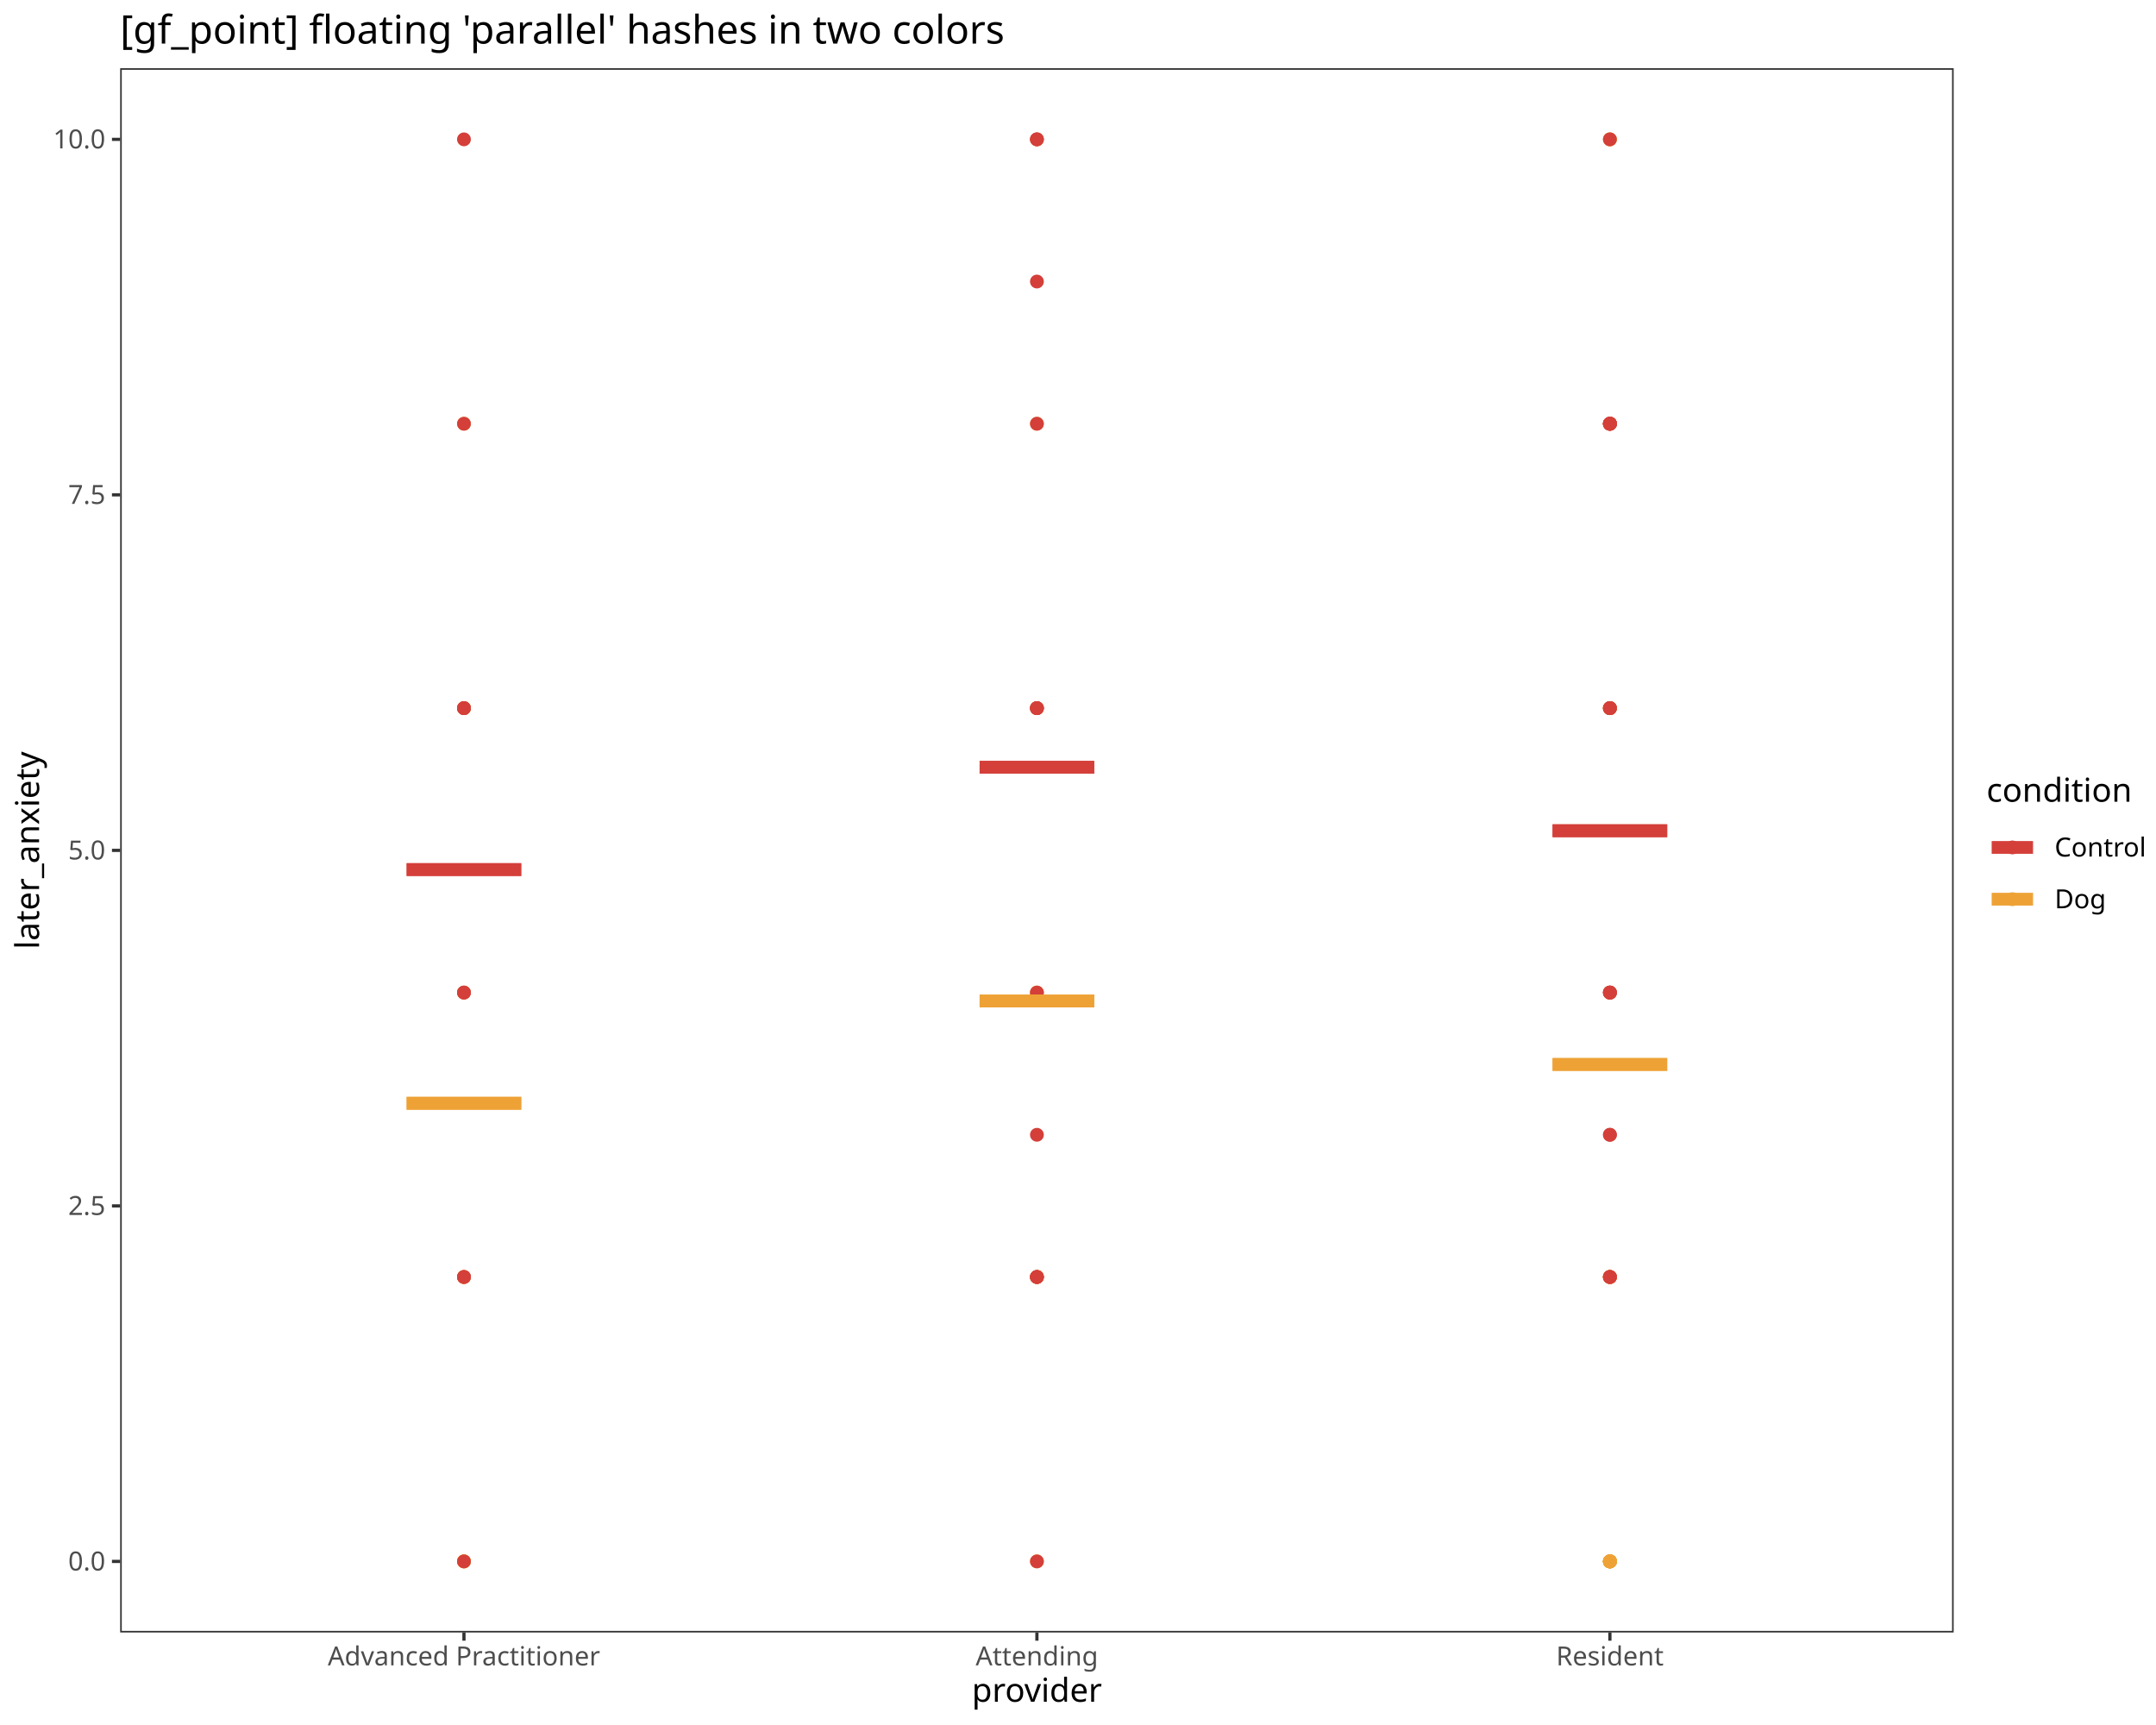
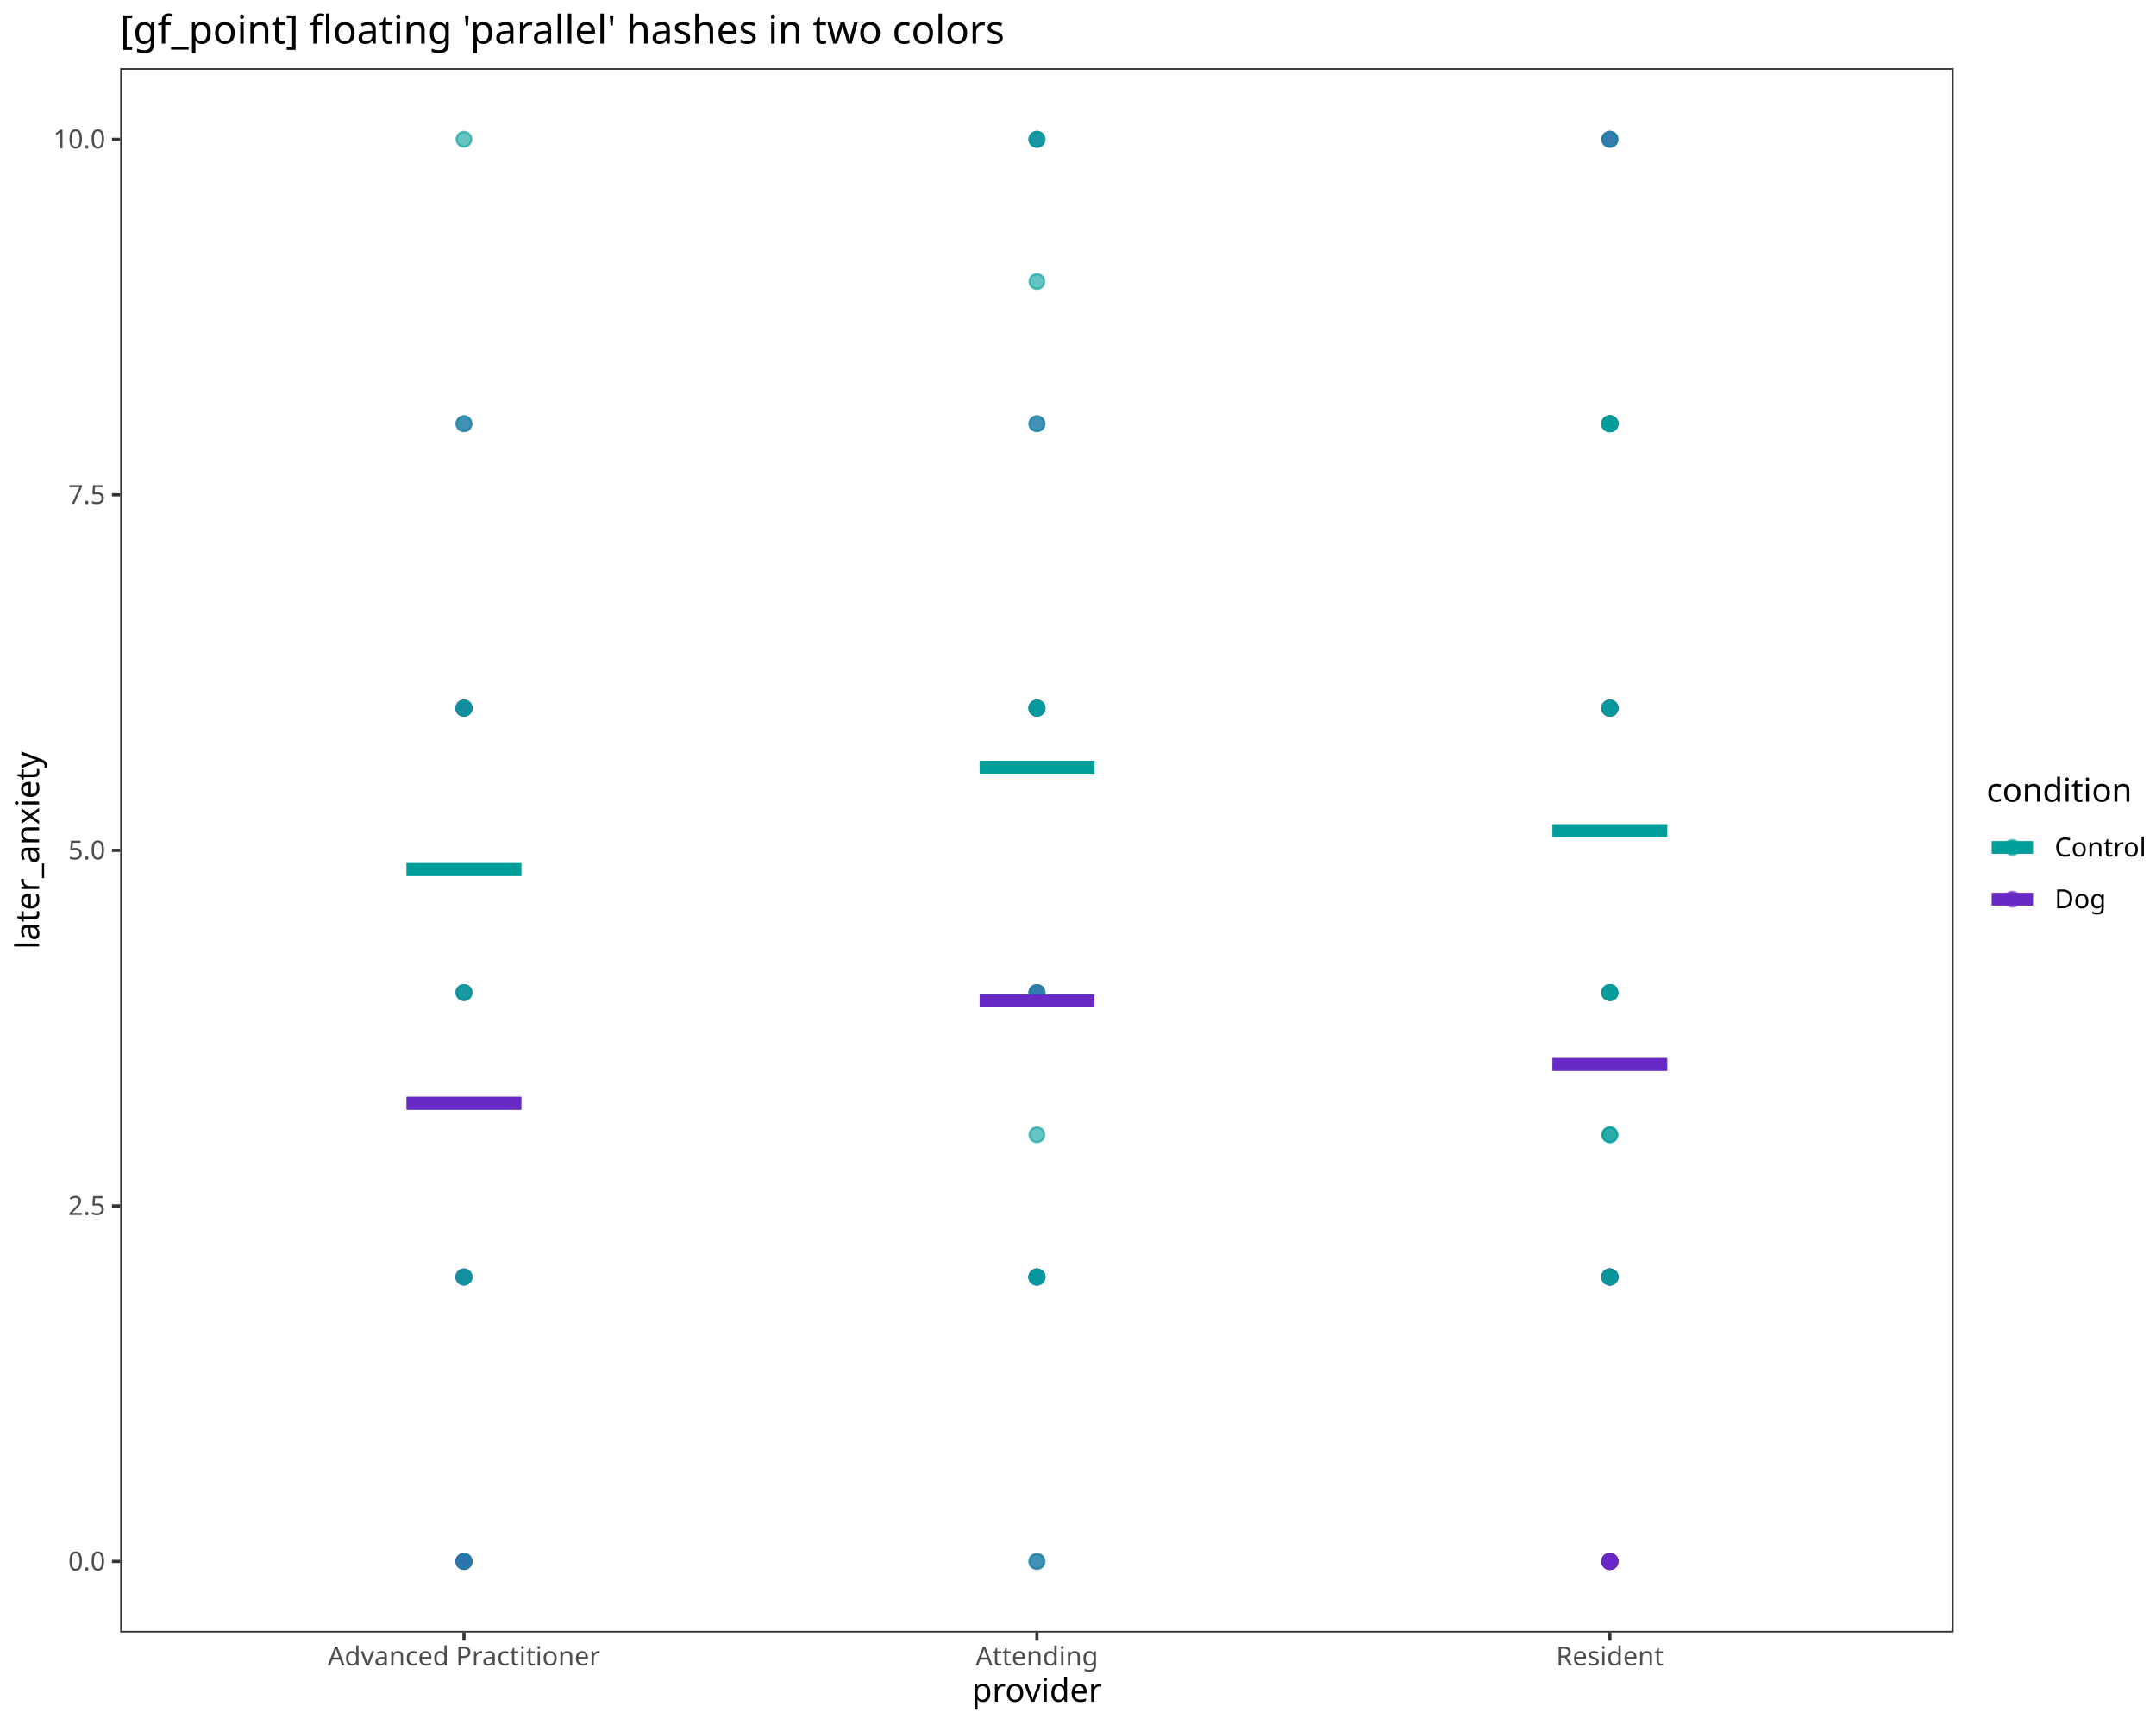
<svg xmlns="http://www.w3.org/2000/svg" class="svglite" data-engine-version="2.0" width="720.00pt" height="576.00pt" viewBox="0 0 720.00 576.00">
  <defs>
    <style type="text/css">
    .svglite line, .svglite polyline, .svglite polygon, .svglite path, .svglite rect, .svglite circle {
      fill: none;
      stroke: #000000;
      stroke-linecap: round;
      stroke-linejoin: round;
      stroke-miterlimit: 10.00;
    }
  </style>
  </defs>
  <rect width="100%" height="100%" style="stroke: none; fill: #FFFFFF;" />
  <defs>
    <clipPath id="cpMC4wMHw3MjAuMDB8MC4wMHw1NzYuMDA=">
      <rect x="0.00" y="0.00" width="720.00" height="576.00" />
    </clipPath>
  </defs>
  <g clip-path="url(#cpMC4wMHw3MjAuMDB8MC4wMHw1NzYuMDA=)">
    <rect x="0.00" y="0.00" width="720.00" height="576.00" style="stroke-width: 1.07; stroke: #FFFFFF; fill: #FFFFFF;" />
  </g>
  <defs>
    <clipPath id="cpNDAuMTN8NjUyLjQzfDIyLjc4fDU0NS4xMQ==">
      <rect x="40.13" y="22.78" width="612.30" height="522.33" />
    </clipPath>
  </defs>
  <g clip-path="url(#cpNDAuMTN8NjUyLjQzfDIyLjc4fDU0NS4xMQ==)">
    <rect x="40.13" y="22.78" width="612.30" height="522.33" style="stroke-width: 1.07; stroke: none; fill: #FFFFFF;" />
-     <circle cx="154.94" cy="236.46" r="1.95" style="stroke-width: 0.71; stroke: #EEA236; fill: #EEA236;" />
-     <circle cx="346.28" cy="426.40" r="1.95" style="stroke-width: 0.71; stroke: #EEA236; fill: #EEA236;" />
-     <circle cx="346.28" cy="236.46" r="1.95" style="stroke-width: 0.71; stroke: #EEA236; fill: #EEA236;" />
-     <circle cx="537.63" cy="521.37" r="1.95" style="stroke-width: 0.71; stroke: #EEA236; fill: #EEA236;" />
-     <circle cx="346.28" cy="46.53" r="1.95" style="stroke-width: 0.71; stroke: #EEA236; fill: #EEA236;" />
-     <circle cx="537.63" cy="521.37" r="1.95" style="stroke-width: 0.71; stroke: #EEA236; fill: #EEA236;" />
-     <circle cx="537.63" cy="426.40" r="1.95" style="stroke-width: 0.71; stroke: #EEA236; fill: #EEA236;" />
-     <circle cx="154.94" cy="236.46" r="1.95" style="stroke-width: 0.71; stroke: #EEA236; fill: #EEA236;" />
-     <circle cx="537.63" cy="236.46" r="1.95" style="stroke-width: 0.71; stroke: #EEA236; fill: #EEA236;" />
-     <circle cx="346.28" cy="141.49" r="1.95" style="stroke-width: 0.71; stroke: #EEA236; fill: #EEA236;" />
-     <circle cx="537.63" cy="521.37" r="1.95" style="stroke-width: 0.71; stroke: #EEA236; fill: #EEA236;" />
-     <circle cx="154.94" cy="236.46" r="1.95" style="stroke-width: 0.71; stroke: #EEA236; fill: #EEA236;" />
-     <circle cx="346.28" cy="521.37" r="1.95" style="stroke-width: 0.71; stroke: #EEA236; fill: #EEA236;" />
-     <circle cx="154.94" cy="521.37" r="1.95" style="stroke-width: 0.71; stroke: #EEA236; fill: #EEA236;" />
-     <circle cx="346.28" cy="426.40" r="1.95" style="stroke-width: 0.71; stroke: #EEA236; fill: #EEA236;" />
-     <circle cx="537.63" cy="426.40" r="1.95" style="stroke-width: 0.71; stroke: #EEA236; fill: #EEA236;" />
-     <circle cx="537.63" cy="521.37" r="1.95" style="stroke-width: 0.71; stroke: #EEA236; fill: #EEA236;" />
-     <circle cx="537.63" cy="521.37" r="1.95" style="stroke-width: 0.71; stroke: #EEA236; fill: #EEA236;" />
-     <circle cx="154.94" cy="426.40" r="1.95" style="stroke-width: 0.71; stroke: #EEA236; fill: #EEA236;" />
-     <circle cx="537.63" cy="521.37" r="1.95" style="stroke-width: 0.71; stroke: #EEA236; fill: #EEA236;" />
-     <circle cx="537.63" cy="521.37" r="1.95" style="stroke-width: 0.71; stroke: #EEA236; fill: #EEA236;" />
-     <circle cx="537.63" cy="426.40" r="1.95" style="stroke-width: 0.71; stroke: #EEA236; fill: #EEA236;" />
-     <circle cx="346.28" cy="331.43" r="1.95" style="stroke-width: 0.71; stroke: #EEA236; fill: #EEA236;" />
-     <circle cx="154.94" cy="521.37" r="1.95" style="stroke-width: 0.71; stroke: #EEA236; fill: #EEA236;" />
-     <circle cx="346.28" cy="236.46" r="1.95" style="stroke-width: 0.71; stroke: #EEA236; fill: #EEA236;" />
-     <circle cx="537.63" cy="236.46" r="1.95" style="stroke-width: 0.71; stroke: #EEA236; fill: #EEA236;" />
-     <circle cx="154.94" cy="426.40" r="1.95" style="stroke-width: 0.71; stroke: #EEA236; fill: #EEA236;" />
-     <circle cx="537.63" cy="46.53" r="1.95" style="stroke-width: 0.71; stroke: #EEA236; fill: #EEA236;" />
-     <circle cx="537.63" cy="46.53" r="1.95" style="stroke-width: 0.71; stroke: #EEA236; fill: #EEA236;" />
-     <circle cx="154.94" cy="521.37" r="1.95" style="stroke-width: 0.71; stroke: #EEA236; fill: #EEA236;" />
-     <circle cx="537.63" cy="521.37" r="1.95" style="stroke-width: 0.71; stroke: #EEA236; fill: #EEA236;" />
-     <circle cx="537.63" cy="426.40" r="1.95" style="stroke-width: 0.71; stroke: #EEA236; fill: #EEA236;" />
-     <circle cx="537.63" cy="521.37" r="1.95" style="stroke-width: 0.71; stroke: #EEA236; fill: #EEA236;" />
-     <circle cx="537.63" cy="236.46" r="1.95" style="stroke-width: 0.71; stroke: #EEA236; fill: #EEA236;" />
-     <circle cx="154.94" cy="141.49" r="1.95" style="stroke-width: 0.71; stroke: #EEA236; fill: #EEA236;" />
-     <circle cx="346.28" cy="426.40" r="1.95" style="stroke-width: 0.71; stroke: #EEA236; fill: #EEA236;" />
-     <circle cx="537.63" cy="236.46" r="1.95" style="stroke-width: 0.71; stroke: #EEA236; fill: #EEA236;" />
-     <circle cx="537.63" cy="331.43" r="1.95" style="stroke-width: 0.71; stroke: #EEA236; fill: #EEA236;" />
-     <circle cx="537.63" cy="141.49" r="1.95" style="stroke-width: 0.71; stroke: #EEA236; fill: #EEA236;" />
-     <circle cx="537.63" cy="141.49" r="1.95" style="stroke-width: 0.71; stroke: #EEA236; fill: #EEA236;" />
-     <circle cx="154.94" cy="331.43" r="1.95" style="stroke-width: 0.71; stroke: #EEA236; fill: #EEA236;" />
-     <circle cx="346.28" cy="331.43" r="1.95" style="stroke-width: 0.71; stroke: #EEA236; fill: #EEA236;" />
-     <circle cx="537.63" cy="426.40" r="1.95" style="stroke-width: 0.71; stroke: #EEA236; fill: #EEA236;" />
-     <circle cx="346.28" cy="331.43" r="1.95" style="stroke-width: 0.71; stroke: #D43F3A; fill: #D43F3A;" />
-     <circle cx="346.28" cy="378.92" r="1.95" style="stroke-width: 0.71; stroke: #D43F3A; fill: #D43F3A;" />
-     <circle cx="537.63" cy="426.40" r="1.95" style="stroke-width: 0.71; stroke: #D43F3A; fill: #D43F3A;" />
-     <circle cx="537.63" cy="426.40" r="1.95" style="stroke-width: 0.71; stroke: #D43F3A; fill: #D43F3A;" />
-     <circle cx="537.63" cy="331.43" r="1.95" style="stroke-width: 0.71; stroke: #D43F3A; fill: #D43F3A;" />
-     <circle cx="537.63" cy="141.49" r="1.95" style="stroke-width: 0.71; stroke: #D43F3A; fill: #D43F3A;" />
-     <circle cx="346.28" cy="141.49" r="1.95" style="stroke-width: 0.71; stroke: #D43F3A; fill: #D43F3A;" />
-     <circle cx="154.94" cy="46.53" r="1.95" style="stroke-width: 0.71; stroke: #D43F3A; fill: #D43F3A;" />
-     <circle cx="537.63" cy="141.49" r="1.95" style="stroke-width: 0.71; stroke: #D43F3A; fill: #D43F3A;" />
-     <circle cx="154.94" cy="236.46" r="1.95" style="stroke-width: 0.71; stroke: #D43F3A; fill: #D43F3A;" />
-     <circle cx="346.28" cy="236.46" r="1.95" style="stroke-width: 0.71; stroke: #D43F3A; fill: #D43F3A;" />
-     <circle cx="346.28" cy="94.01" r="1.95" style="stroke-width: 0.71; stroke: #D43F3A; fill: #D43F3A;" />
-     <circle cx="346.28" cy="426.40" r="1.95" style="stroke-width: 0.71; stroke: #D43F3A; fill: #D43F3A;" />
-     <circle cx="537.63" cy="141.49" r="1.95" style="stroke-width: 0.71; stroke: #D43F3A; fill: #D43F3A;" />
-     <circle cx="154.94" cy="426.40" r="1.95" style="stroke-width: 0.71; stroke: #D43F3A; fill: #D43F3A;" />
-     <circle cx="537.63" cy="141.49" r="1.95" style="stroke-width: 0.71; stroke: #D43F3A; fill: #D43F3A;" />
-     <circle cx="537.63" cy="426.40" r="1.95" style="stroke-width: 0.71; stroke: #D43F3A; fill: #D43F3A;" />
-     <circle cx="537.63" cy="236.46" r="1.95" style="stroke-width: 0.71; stroke: #D43F3A; fill: #D43F3A;" />
-     <circle cx="537.63" cy="331.43" r="1.95" style="stroke-width: 0.71; stroke: #D43F3A; fill: #D43F3A;" />
-     <circle cx="346.28" cy="236.46" r="1.95" style="stroke-width: 0.71; stroke: #D43F3A; fill: #D43F3A;" />
-     <circle cx="537.63" cy="378.92" r="1.95" style="stroke-width: 0.71; stroke: #D43F3A; fill: #D43F3A;" />
-     <circle cx="154.94" cy="236.46" r="1.95" style="stroke-width: 0.71; stroke: #D43F3A; fill: #D43F3A;" />
-     <circle cx="154.94" cy="521.37" r="1.95" style="stroke-width: 0.71; stroke: #D43F3A; fill: #D43F3A;" />
-     <circle cx="346.28" cy="46.53" r="1.95" style="stroke-width: 0.71; stroke: #D43F3A; fill: #D43F3A;" />
-     <circle cx="346.28" cy="521.37" r="1.95" style="stroke-width: 0.71; stroke: #D43F3A; fill: #D43F3A;" />
-     <circle cx="537.63" cy="46.53" r="1.95" style="stroke-width: 0.71; stroke: #D43F3A; fill: #D43F3A;" />
-     <circle cx="346.28" cy="46.53" r="1.95" style="stroke-width: 0.71; stroke: #D43F3A; fill: #D43F3A;" />
-     <circle cx="154.94" cy="331.43" r="1.95" style="stroke-width: 0.71; stroke: #D43F3A; fill: #D43F3A;" />
-     <circle cx="537.63" cy="141.49" r="1.95" style="stroke-width: 0.71; stroke: #D43F3A; fill: #D43F3A;" />
-     <circle cx="537.63" cy="141.49" r="1.95" style="stroke-width: 0.71; stroke: #D43F3A; fill: #D43F3A;" />
-     <circle cx="537.63" cy="378.92" r="1.95" style="stroke-width: 0.71; stroke: #D43F3A; fill: #D43F3A;" />
-     <circle cx="154.94" cy="141.49" r="1.95" style="stroke-width: 0.71; stroke: #D43F3A; fill: #D43F3A;" />
-     <circle cx="154.94" cy="331.43" r="1.95" style="stroke-width: 0.71; stroke: #D43F3A; fill: #D43F3A;" />
-     <circle cx="537.63" cy="331.43" r="1.95" style="stroke-width: 0.71; stroke: #D43F3A; fill: #D43F3A;" />
-     <circle cx="537.63" cy="331.43" r="1.95" style="stroke-width: 0.71; stroke: #D43F3A; fill: #D43F3A;" />
-     <circle cx="346.28" cy="426.40" r="1.95" style="stroke-width: 0.71; stroke: #D43F3A; fill: #D43F3A;" />
-     <circle cx="537.63" cy="236.46" r="1.95" style="stroke-width: 0.71; stroke: #D43F3A; fill: #D43F3A;" />
-     <circle cx="537.63" cy="236.46" r="1.95" style="stroke-width: 0.71; stroke: #D43F3A; fill: #D43F3A;" />
-     <circle cx="346.28" cy="426.40" r="1.95" style="stroke-width: 0.71; stroke: #D43F3A; fill: #D43F3A;" />
-     <circle cx="346.28" cy="236.46" r="1.95" style="stroke-width: 0.71; stroke: #D43F3A; fill: #D43F3A;" />
-     <circle cx="154.94" cy="426.40" r="1.95" style="stroke-width: 0.71; stroke: #D43F3A; fill: #D43F3A;" />
-     <polyline points="135.80,290.36 174.07,290.36 " style="stroke-width: 4.27; stroke: #D43F3A; stroke-linecap: butt;" />
-     <polyline points="154.94,290.36 154.94,290.36 " style="stroke-width: 4.27; stroke: #D43F3A; stroke-linecap: butt;" />
-     <polyline points="135.80,290.36 174.07,290.36 " style="stroke-width: 4.27; stroke: #D43F3A; stroke-linecap: butt;" />
-     <polyline points="135.80,368.40 174.07,368.40 " style="stroke-width: 4.27; stroke: #EEA236; stroke-linecap: butt;" />
-     <polyline points="154.94,368.40 154.94,368.40 " style="stroke-width: 4.27; stroke: #EEA236; stroke-linecap: butt;" />
-     <polyline points="135.80,368.40 174.07,368.40 " style="stroke-width: 4.27; stroke: #EEA236; stroke-linecap: butt;" />
-     <polyline points="327.15,256.21 365.42,256.21 " style="stroke-width: 4.27; stroke: #D43F3A; stroke-linecap: butt;" />
-     <polyline points="346.28,256.21 346.28,256.21 " style="stroke-width: 4.27; stroke: #D43F3A; stroke-linecap: butt;" />
-     <polyline points="327.15,256.21 365.42,256.21 " style="stroke-width: 4.27; stroke: #D43F3A; stroke-linecap: butt;" />
-     <polyline points="327.15,334.25 365.42,334.25 " style="stroke-width: 4.27; stroke: #EEA236; stroke-linecap: butt;" />
-     <polyline points="346.28,334.25 346.28,334.25 " style="stroke-width: 4.27; stroke: #EEA236; stroke-linecap: butt;" />
-     <polyline points="327.15,334.25 365.42,334.25 " style="stroke-width: 4.27; stroke: #EEA236; stroke-linecap: butt;" />
-     <polyline points="518.49,277.39 556.76,277.39 " style="stroke-width: 4.27; stroke: #D43F3A; stroke-linecap: butt;" />
-     <polyline points="537.63,277.39 537.63,277.39 " style="stroke-width: 4.27; stroke: #D43F3A; stroke-linecap: butt;" />
-     <polyline points="518.49,277.39 556.76,277.39 " style="stroke-width: 4.27; stroke: #D43F3A; stroke-linecap: butt;" />
-     <polyline points="518.49,355.43 556.76,355.43 " style="stroke-width: 4.27; stroke: #EEA236; stroke-linecap: butt;" />
-     <polyline points="537.63,355.43 537.63,355.43 " style="stroke-width: 4.27; stroke: #EEA236; stroke-linecap: butt;" />
-     <polyline points="518.49,355.43 556.76,355.43 " style="stroke-width: 4.27; stroke: #EEA236; stroke-linecap: butt;" />
+     <circle cx="154.94" cy="236.46" r="2.49" style="stroke-width: 0.71; stroke: #6929C4; stroke-opacity: 0.60; fill: #6929C4; fill-opacity: 0.60;" />
+     <circle cx="346.28" cy="426.40" r="2.49" style="stroke-width: 0.71; stroke: #6929C4; stroke-opacity: 0.60; fill: #6929C4; fill-opacity: 0.60;" />
+     <circle cx="346.28" cy="236.46" r="2.49" style="stroke-width: 0.71; stroke: #6929C4; stroke-opacity: 0.60; fill: #6929C4; fill-opacity: 0.60;" />
+     <circle cx="537.63" cy="521.37" r="2.49" style="stroke-width: 0.71; stroke: #6929C4; stroke-opacity: 0.60; fill: #6929C4; fill-opacity: 0.60;" />
+     <circle cx="346.28" cy="46.53" r="2.49" style="stroke-width: 0.71; stroke: #6929C4; stroke-opacity: 0.60; fill: #6929C4; fill-opacity: 0.60;" />
+     <circle cx="537.63" cy="521.37" r="2.49" style="stroke-width: 0.71; stroke: #6929C4; stroke-opacity: 0.60; fill: #6929C4; fill-opacity: 0.60;" />
+     <circle cx="537.63" cy="426.40" r="2.49" style="stroke-width: 0.71; stroke: #6929C4; stroke-opacity: 0.60; fill: #6929C4; fill-opacity: 0.60;" />
+     <circle cx="154.94" cy="236.46" r="2.49" style="stroke-width: 0.71; stroke: #6929C4; stroke-opacity: 0.60; fill: #6929C4; fill-opacity: 0.60;" />
+     <circle cx="537.63" cy="236.46" r="2.49" style="stroke-width: 0.71; stroke: #6929C4; stroke-opacity: 0.60; fill: #6929C4; fill-opacity: 0.60;" />
+     <circle cx="346.28" cy="141.49" r="2.49" style="stroke-width: 0.71; stroke: #6929C4; stroke-opacity: 0.60; fill: #6929C4; fill-opacity: 0.60;" />
+     <circle cx="537.63" cy="521.37" r="2.49" style="stroke-width: 0.71; stroke: #6929C4; stroke-opacity: 0.60; fill: #6929C4; fill-opacity: 0.60;" />
+     <circle cx="154.94" cy="236.46" r="2.49" style="stroke-width: 0.71; stroke: #6929C4; stroke-opacity: 0.60; fill: #6929C4; fill-opacity: 0.60;" />
+     <circle cx="346.28" cy="521.37" r="2.49" style="stroke-width: 0.71; stroke: #6929C4; stroke-opacity: 0.60; fill: #6929C4; fill-opacity: 0.60;" />
+     <circle cx="154.94" cy="521.37" r="2.49" style="stroke-width: 0.71; stroke: #6929C4; stroke-opacity: 0.60; fill: #6929C4; fill-opacity: 0.60;" />
+     <circle cx="346.28" cy="426.40" r="2.49" style="stroke-width: 0.71; stroke: #6929C4; stroke-opacity: 0.60; fill: #6929C4; fill-opacity: 0.60;" />
+     <circle cx="537.63" cy="426.40" r="2.49" style="stroke-width: 0.71; stroke: #6929C4; stroke-opacity: 0.60; fill: #6929C4; fill-opacity: 0.60;" />
+     <circle cx="537.63" cy="521.37" r="2.49" style="stroke-width: 0.71; stroke: #6929C4; stroke-opacity: 0.60; fill: #6929C4; fill-opacity: 0.60;" />
+     <circle cx="537.63" cy="521.37" r="2.49" style="stroke-width: 0.71; stroke: #6929C4; stroke-opacity: 0.60; fill: #6929C4; fill-opacity: 0.60;" />
+     <circle cx="154.94" cy="426.40" r="2.49" style="stroke-width: 0.71; stroke: #6929C4; stroke-opacity: 0.60; fill: #6929C4; fill-opacity: 0.60;" />
+     <circle cx="537.63" cy="521.37" r="2.49" style="stroke-width: 0.71; stroke: #6929C4; stroke-opacity: 0.60; fill: #6929C4; fill-opacity: 0.60;" />
+     <circle cx="537.63" cy="521.37" r="2.49" style="stroke-width: 0.71; stroke: #6929C4; stroke-opacity: 0.60; fill: #6929C4; fill-opacity: 0.60;" />
+     <circle cx="537.63" cy="426.40" r="2.49" style="stroke-width: 0.71; stroke: #6929C4; stroke-opacity: 0.60; fill: #6929C4; fill-opacity: 0.60;" />
+     <circle cx="346.28" cy="331.43" r="2.49" style="stroke-width: 0.71; stroke: #6929C4; stroke-opacity: 0.60; fill: #6929C4; fill-opacity: 0.60;" />
+     <circle cx="154.94" cy="521.37" r="2.49" style="stroke-width: 0.71; stroke: #6929C4; stroke-opacity: 0.60; fill: #6929C4; fill-opacity: 0.60;" />
+     <circle cx="346.28" cy="236.46" r="2.49" style="stroke-width: 0.71; stroke: #6929C4; stroke-opacity: 0.60; fill: #6929C4; fill-opacity: 0.60;" />
+     <circle cx="537.63" cy="236.46" r="2.49" style="stroke-width: 0.71; stroke: #6929C4; stroke-opacity: 0.60; fill: #6929C4; fill-opacity: 0.60;" />
+     <circle cx="154.94" cy="426.40" r="2.49" style="stroke-width: 0.71; stroke: #6929C4; stroke-opacity: 0.60; fill: #6929C4; fill-opacity: 0.60;" />
+     <circle cx="537.63" cy="46.53" r="2.49" style="stroke-width: 0.71; stroke: #6929C4; stroke-opacity: 0.60; fill: #6929C4; fill-opacity: 0.60;" />
+     <circle cx="537.63" cy="46.53" r="2.49" style="stroke-width: 0.71; stroke: #6929C4; stroke-opacity: 0.60; fill: #6929C4; fill-opacity: 0.60;" />
+     <circle cx="154.94" cy="521.37" r="2.49" style="stroke-width: 0.71; stroke: #6929C4; stroke-opacity: 0.60; fill: #6929C4; fill-opacity: 0.60;" />
+     <circle cx="537.63" cy="521.37" r="2.49" style="stroke-width: 0.71; stroke: #6929C4; stroke-opacity: 0.60; fill: #6929C4; fill-opacity: 0.60;" />
+     <circle cx="537.63" cy="426.40" r="2.49" style="stroke-width: 0.71; stroke: #6929C4; stroke-opacity: 0.60; fill: #6929C4; fill-opacity: 0.60;" />
+     <circle cx="537.63" cy="521.37" r="2.49" style="stroke-width: 0.71; stroke: #6929C4; stroke-opacity: 0.60; fill: #6929C4; fill-opacity: 0.60;" />
+     <circle cx="537.63" cy="236.46" r="2.49" style="stroke-width: 0.71; stroke: #6929C4; stroke-opacity: 0.60; fill: #6929C4; fill-opacity: 0.60;" />
+     <circle cx="154.94" cy="141.49" r="2.49" style="stroke-width: 0.71; stroke: #6929C4; stroke-opacity: 0.60; fill: #6929C4; fill-opacity: 0.60;" />
+     <circle cx="346.28" cy="426.40" r="2.49" style="stroke-width: 0.71; stroke: #6929C4; stroke-opacity: 0.60; fill: #6929C4; fill-opacity: 0.60;" />
+     <circle cx="537.63" cy="236.46" r="2.49" style="stroke-width: 0.71; stroke: #6929C4; stroke-opacity: 0.60; fill: #6929C4; fill-opacity: 0.60;" />
+     <circle cx="537.63" cy="331.43" r="2.49" style="stroke-width: 0.71; stroke: #6929C4; stroke-opacity: 0.60; fill: #6929C4; fill-opacity: 0.60;" />
+     <circle cx="537.63" cy="141.49" r="2.49" style="stroke-width: 0.71; stroke: #6929C4; stroke-opacity: 0.60; fill: #6929C4; fill-opacity: 0.60;" />
+     <circle cx="537.63" cy="141.49" r="2.49" style="stroke-width: 0.71; stroke: #6929C4; stroke-opacity: 0.60; fill: #6929C4; fill-opacity: 0.60;" />
+     <circle cx="154.94" cy="331.43" r="2.49" style="stroke-width: 0.71; stroke: #6929C4; stroke-opacity: 0.60; fill: #6929C4; fill-opacity: 0.60;" />
+     <circle cx="346.28" cy="331.43" r="2.49" style="stroke-width: 0.71; stroke: #6929C4; stroke-opacity: 0.60; fill: #6929C4; fill-opacity: 0.60;" />
+     <circle cx="537.63" cy="426.40" r="2.49" style="stroke-width: 0.71; stroke: #6929C4; stroke-opacity: 0.60; fill: #6929C4; fill-opacity: 0.60;" />
+     <circle cx="346.28" cy="331.43" r="2.49" style="stroke-width: 0.71; stroke: #009D9A; stroke-opacity: 0.60; fill: #009D9A; fill-opacity: 0.60;" />
+     <circle cx="346.28" cy="378.92" r="2.49" style="stroke-width: 0.71; stroke: #009D9A; stroke-opacity: 0.60; fill: #009D9A; fill-opacity: 0.60;" />
+     <circle cx="537.63" cy="426.40" r="2.49" style="stroke-width: 0.71; stroke: #009D9A; stroke-opacity: 0.60; fill: #009D9A; fill-opacity: 0.60;" />
+     <circle cx="537.63" cy="426.40" r="2.49" style="stroke-width: 0.71; stroke: #009D9A; stroke-opacity: 0.60; fill: #009D9A; fill-opacity: 0.60;" />
+     <circle cx="537.63" cy="331.43" r="2.49" style="stroke-width: 0.71; stroke: #009D9A; stroke-opacity: 0.60; fill: #009D9A; fill-opacity: 0.60;" />
+     <circle cx="537.63" cy="141.49" r="2.49" style="stroke-width: 0.71; stroke: #009D9A; stroke-opacity: 0.60; fill: #009D9A; fill-opacity: 0.60;" />
+     <circle cx="346.28" cy="141.49" r="2.49" style="stroke-width: 0.71; stroke: #009D9A; stroke-opacity: 0.60; fill: #009D9A; fill-opacity: 0.60;" />
+     <circle cx="154.94" cy="46.53" r="2.49" style="stroke-width: 0.71; stroke: #009D9A; stroke-opacity: 0.60; fill: #009D9A; fill-opacity: 0.60;" />
+     <circle cx="537.63" cy="141.49" r="2.49" style="stroke-width: 0.71; stroke: #009D9A; stroke-opacity: 0.60; fill: #009D9A; fill-opacity: 0.60;" />
+     <circle cx="154.94" cy="236.46" r="2.49" style="stroke-width: 0.71; stroke: #009D9A; stroke-opacity: 0.60; fill: #009D9A; fill-opacity: 0.60;" />
+     <circle cx="346.28" cy="236.46" r="2.49" style="stroke-width: 0.71; stroke: #009D9A; stroke-opacity: 0.60; fill: #009D9A; fill-opacity: 0.60;" />
+     <circle cx="346.28" cy="94.01" r="2.49" style="stroke-width: 0.71; stroke: #009D9A; stroke-opacity: 0.60; fill: #009D9A; fill-opacity: 0.60;" />
+     <circle cx="346.28" cy="426.40" r="2.49" style="stroke-width: 0.71; stroke: #009D9A; stroke-opacity: 0.60; fill: #009D9A; fill-opacity: 0.60;" />
+     <circle cx="537.63" cy="141.49" r="2.49" style="stroke-width: 0.71; stroke: #009D9A; stroke-opacity: 0.60; fill: #009D9A; fill-opacity: 0.60;" />
+     <circle cx="154.94" cy="426.40" r="2.49" style="stroke-width: 0.71; stroke: #009D9A; stroke-opacity: 0.60; fill: #009D9A; fill-opacity: 0.60;" />
+     <circle cx="537.63" cy="141.49" r="2.49" style="stroke-width: 0.71; stroke: #009D9A; stroke-opacity: 0.60; fill: #009D9A; fill-opacity: 0.60;" />
+     <circle cx="537.63" cy="426.40" r="2.49" style="stroke-width: 0.71; stroke: #009D9A; stroke-opacity: 0.60; fill: #009D9A; fill-opacity: 0.60;" />
+     <circle cx="537.63" cy="236.46" r="2.49" style="stroke-width: 0.71; stroke: #009D9A; stroke-opacity: 0.60; fill: #009D9A; fill-opacity: 0.60;" />
+     <circle cx="537.63" cy="331.43" r="2.49" style="stroke-width: 0.71; stroke: #009D9A; stroke-opacity: 0.60; fill: #009D9A; fill-opacity: 0.60;" />
+     <circle cx="346.28" cy="236.46" r="2.49" style="stroke-width: 0.71; stroke: #009D9A; stroke-opacity: 0.60; fill: #009D9A; fill-opacity: 0.60;" />
+     <circle cx="537.63" cy="378.92" r="2.49" style="stroke-width: 0.71; stroke: #009D9A; stroke-opacity: 0.60; fill: #009D9A; fill-opacity: 0.60;" />
+     <circle cx="154.94" cy="236.46" r="2.49" style="stroke-width: 0.71; stroke: #009D9A; stroke-opacity: 0.60; fill: #009D9A; fill-opacity: 0.60;" />
+     <circle cx="154.94" cy="521.37" r="2.49" style="stroke-width: 0.71; stroke: #009D9A; stroke-opacity: 0.60; fill: #009D9A; fill-opacity: 0.60;" />
+     <circle cx="346.28" cy="46.53" r="2.49" style="stroke-width: 0.71; stroke: #009D9A; stroke-opacity: 0.60; fill: #009D9A; fill-opacity: 0.60;" />
+     <circle cx="346.28" cy="521.37" r="2.49" style="stroke-width: 0.71; stroke: #009D9A; stroke-opacity: 0.60; fill: #009D9A; fill-opacity: 0.60;" />
+     <circle cx="537.63" cy="46.53" r="2.49" style="stroke-width: 0.71; stroke: #009D9A; stroke-opacity: 0.60; fill: #009D9A; fill-opacity: 0.60;" />
+     <circle cx="346.28" cy="46.53" r="2.49" style="stroke-width: 0.71; stroke: #009D9A; stroke-opacity: 0.60; fill: #009D9A; fill-opacity: 0.60;" />
+     <circle cx="154.94" cy="331.43" r="2.49" style="stroke-width: 0.71; stroke: #009D9A; stroke-opacity: 0.60; fill: #009D9A; fill-opacity: 0.60;" />
+     <circle cx="537.63" cy="141.49" r="2.49" style="stroke-width: 0.71; stroke: #009D9A; stroke-opacity: 0.60; fill: #009D9A; fill-opacity: 0.60;" />
+     <circle cx="537.63" cy="141.49" r="2.49" style="stroke-width: 0.71; stroke: #009D9A; stroke-opacity: 0.60; fill: #009D9A; fill-opacity: 0.60;" />
+     <circle cx="537.63" cy="378.92" r="2.49" style="stroke-width: 0.71; stroke: #009D9A; stroke-opacity: 0.60; fill: #009D9A; fill-opacity: 0.60;" />
+     <circle cx="154.94" cy="141.49" r="2.49" style="stroke-width: 0.71; stroke: #009D9A; stroke-opacity: 0.60; fill: #009D9A; fill-opacity: 0.60;" />
+     <circle cx="154.94" cy="331.43" r="2.49" style="stroke-width: 0.71; stroke: #009D9A; stroke-opacity: 0.60; fill: #009D9A; fill-opacity: 0.60;" />
+     <circle cx="537.63" cy="331.43" r="2.49" style="stroke-width: 0.71; stroke: #009D9A; stroke-opacity: 0.60; fill: #009D9A; fill-opacity: 0.60;" />
+     <circle cx="537.63" cy="331.43" r="2.49" style="stroke-width: 0.71; stroke: #009D9A; stroke-opacity: 0.60; fill: #009D9A; fill-opacity: 0.60;" />
+     <circle cx="346.28" cy="426.40" r="2.49" style="stroke-width: 0.71; stroke: #009D9A; stroke-opacity: 0.60; fill: #009D9A; fill-opacity: 0.60;" />
+     <circle cx="537.63" cy="236.46" r="2.49" style="stroke-width: 0.71; stroke: #009D9A; stroke-opacity: 0.60; fill: #009D9A; fill-opacity: 0.60;" />
+     <circle cx="537.63" cy="236.46" r="2.49" style="stroke-width: 0.71; stroke: #009D9A; stroke-opacity: 0.60; fill: #009D9A; fill-opacity: 0.60;" />
+     <circle cx="346.28" cy="426.40" r="2.49" style="stroke-width: 0.71; stroke: #009D9A; stroke-opacity: 0.60; fill: #009D9A; fill-opacity: 0.60;" />
+     <circle cx="346.28" cy="236.46" r="2.49" style="stroke-width: 0.71; stroke: #009D9A; stroke-opacity: 0.60; fill: #009D9A; fill-opacity: 0.60;" />
+     <circle cx="154.94" cy="426.40" r="2.49" style="stroke-width: 0.71; stroke: #009D9A; stroke-opacity: 0.60; fill: #009D9A; fill-opacity: 0.60;" />
+     <polyline points="135.80,290.36 174.07,290.36 " style="stroke-width: 4.27; stroke: #009D9A; stroke-linecap: butt;" />
+     <polyline points="154.94,290.36 154.94,290.36 " style="stroke-width: 4.27; stroke: #009D9A; stroke-linecap: butt;" />
+     <polyline points="135.80,290.36 174.07,290.36 " style="stroke-width: 4.27; stroke: #009D9A; stroke-linecap: butt;" />
+     <polyline points="135.80,368.40 174.07,368.40 " style="stroke-width: 4.27; stroke: #6929C4; stroke-linecap: butt;" />
+     <polyline points="154.94,368.40 154.94,368.40 " style="stroke-width: 4.27; stroke: #6929C4; stroke-linecap: butt;" />
+     <polyline points="135.80,368.40 174.07,368.40 " style="stroke-width: 4.27; stroke: #6929C4; stroke-linecap: butt;" />
+     <polyline points="327.15,256.21 365.42,256.21 " style="stroke-width: 4.27; stroke: #009D9A; stroke-linecap: butt;" />
+     <polyline points="346.28,256.21 346.28,256.21 " style="stroke-width: 4.27; stroke: #009D9A; stroke-linecap: butt;" />
+     <polyline points="327.15,256.21 365.42,256.21 " style="stroke-width: 4.27; stroke: #009D9A; stroke-linecap: butt;" />
+     <polyline points="327.15,334.25 365.42,334.25 " style="stroke-width: 4.27; stroke: #6929C4; stroke-linecap: butt;" />
+     <polyline points="346.28,334.25 346.28,334.25 " style="stroke-width: 4.27; stroke: #6929C4; stroke-linecap: butt;" />
+     <polyline points="327.15,334.25 365.42,334.25 " style="stroke-width: 4.27; stroke: #6929C4; stroke-linecap: butt;" />
+     <polyline points="518.49,277.39 556.76,277.39 " style="stroke-width: 4.27; stroke: #009D9A; stroke-linecap: butt;" />
+     <polyline points="537.63,277.39 537.63,277.39 " style="stroke-width: 4.27; stroke: #009D9A; stroke-linecap: butt;" />
+     <polyline points="518.49,277.39 556.76,277.39 " style="stroke-width: 4.27; stroke: #009D9A; stroke-linecap: butt;" />
+     <polyline points="518.49,355.43 556.76,355.43 " style="stroke-width: 4.27; stroke: #6929C4; stroke-linecap: butt;" />
+     <polyline points="537.63,355.43 537.63,355.43 " style="stroke-width: 4.27; stroke: #6929C4; stroke-linecap: butt;" />
+     <polyline points="518.49,355.43 556.76,355.43 " style="stroke-width: 4.27; stroke: #6929C4; stroke-linecap: butt;" />
    <rect x="40.13" y="22.78" width="612.30" height="522.33" style="stroke-width: 1.07; stroke: #333333;" />
  </g>
  <g clip-path="url(#cpMC4wMHw3MjAuMDB8MC4wMHw1NzYuMDA=)">
    <text x="35.20" y="524.40" text-anchor="end" style="font-size: 8.80px; fill: #4D4D4D; font-family: sans;" textLength="12.23px" lengthAdjust="spacingAndGlyphs">0.0</text>
    <text x="35.20" y="405.69" text-anchor="end" style="font-size: 8.80px; fill: #4D4D4D; font-family: sans;" textLength="12.23px" lengthAdjust="spacingAndGlyphs">2.5</text>
    <text x="35.20" y="286.98" text-anchor="end" style="font-size: 8.80px; fill: #4D4D4D; font-family: sans;" textLength="12.23px" lengthAdjust="spacingAndGlyphs">5.0</text>
    <text x="35.20" y="168.26" text-anchor="end" style="font-size: 8.80px; fill: #4D4D4D; font-family: sans;" textLength="12.23px" lengthAdjust="spacingAndGlyphs">7.5</text>
    <text x="35.20" y="49.55" text-anchor="end" style="font-size: 8.80px; fill: #4D4D4D; font-family: sans;" textLength="17.13px" lengthAdjust="spacingAndGlyphs">10.0</text>
    <polyline points="37.39,521.37 40.13,521.37 " style="stroke-width: 1.07; stroke: #333333; stroke-linecap: butt;" />
    <polyline points="37.39,402.66 40.13,402.66 " style="stroke-width: 1.07; stroke: #333333; stroke-linecap: butt;" />
    <polyline points="37.39,283.95 40.13,283.95 " style="stroke-width: 1.07; stroke: #333333; stroke-linecap: butt;" />
    <polyline points="37.39,165.24 40.13,165.24 " style="stroke-width: 1.07; stroke: #333333; stroke-linecap: butt;" />
    <polyline points="37.39,46.53 40.13,46.53 " style="stroke-width: 1.07; stroke: #333333; stroke-linecap: butt;" />
    <polyline points="154.94,547.85 154.94,545.11 " style="stroke-width: 1.07; stroke: #333333; stroke-linecap: butt;" />
    <polyline points="346.28,547.85 346.28,545.11 " style="stroke-width: 1.07; stroke: #333333; stroke-linecap: butt;" />
    <polyline points="537.63,547.85 537.63,545.11 " style="stroke-width: 1.07; stroke: #333333; stroke-linecap: butt;" />
    <text x="154.94" y="556.10" text-anchor="middle" style="font-size: 8.80px; fill: #4D4D4D; font-family: sans;" textLength="86.11px" lengthAdjust="spacingAndGlyphs">Advanced Practitioner</text>
    <text x="346.28" y="556.10" text-anchor="middle" style="font-size: 8.80px; fill: #4D4D4D; font-family: sans;" textLength="37.19px" lengthAdjust="spacingAndGlyphs">Attending</text>
    <text x="537.63" y="556.10" text-anchor="middle" style="font-size: 8.80px; fill: #4D4D4D; font-family: sans;" textLength="34.74px" lengthAdjust="spacingAndGlyphs">Resident</text>
    <text x="346.28" y="568.24" text-anchor="middle" style="font-size: 11.00px; font-family: sans;" textLength="39.75px" lengthAdjust="spacingAndGlyphs">provider</text>
    <text transform="translate(13.05,283.95) rotate(-90)" text-anchor="middle" style="font-size: 11.00px; font-family: sans;" textLength="62.38px" lengthAdjust="spacingAndGlyphs">later_anxiety</text>
    <rect x="663.39" y="259.00" width="51.13" height="49.89" style="stroke-width: 1.07; stroke: none; fill: #FFFFFF;" />
    <text x="663.39" y="267.71" style="font-size: 11.00px; font-family: sans;" textLength="44.04px" lengthAdjust="spacingAndGlyphs">condition</text>
    <rect x="663.39" y="274.33" width="17.28" height="17.28" style="stroke-width: 1.07; stroke: none; fill: #FFFFFF;" />
-     <circle cx="672.03" cy="282.97" r="1.95" style="stroke-width: 0.71; stroke: #D43F3A; fill: #D43F3A;" />
-     <line x1="665.12" y1="282.97" x2="678.94" y2="282.97" style="stroke-width: 4.27; stroke: #D43F3A; stroke-linecap: butt;" />
+     <circle cx="672.03" cy="282.97" r="2.49" style="stroke-width: 0.71; stroke: #009D9A; stroke-opacity: 0.60; fill: #009D9A; fill-opacity: 0.60;" />
+     <line x1="665.12" y1="282.97" x2="678.94" y2="282.97" style="stroke-width: 4.27; stroke: #009D9A; stroke-linecap: butt;" />
    <rect x="663.39" y="291.61" width="17.28" height="17.28" style="stroke-width: 1.07; stroke: none; fill: #FFFFFF;" />
-     <circle cx="672.03" cy="300.25" r="1.95" style="stroke-width: 0.71; stroke: #EEA236; fill: #EEA236;" />
-     <line x1="665.12" y1="300.25" x2="678.94" y2="300.25" style="stroke-width: 4.27; stroke: #EEA236; stroke-linecap: butt;" />
+     <circle cx="672.03" cy="300.25" r="2.49" style="stroke-width: 0.71; stroke: #6929C4; stroke-opacity: 0.60; fill: #6929C4; fill-opacity: 0.60;" />
+     <line x1="665.12" y1="300.25" x2="678.94" y2="300.25" style="stroke-width: 4.27; stroke: #6929C4; stroke-linecap: butt;" />
    <text x="686.15" y="286.00" style="font-size: 8.80px; font-family: sans;" textLength="28.37px" lengthAdjust="spacingAndGlyphs">Control</text>
    <text x="686.15" y="303.28" style="font-size: 8.80px; font-family: sans;" textLength="16.15px" lengthAdjust="spacingAndGlyphs">Dog</text>
    <text x="40.13" y="14.56" style="font-size: 13.20px; font-family: sans;" textLength="275.08px" lengthAdjust="spacingAndGlyphs">[gf_point] floating 'parallel' hashes in two colors</text>
  </g>
</svg>
